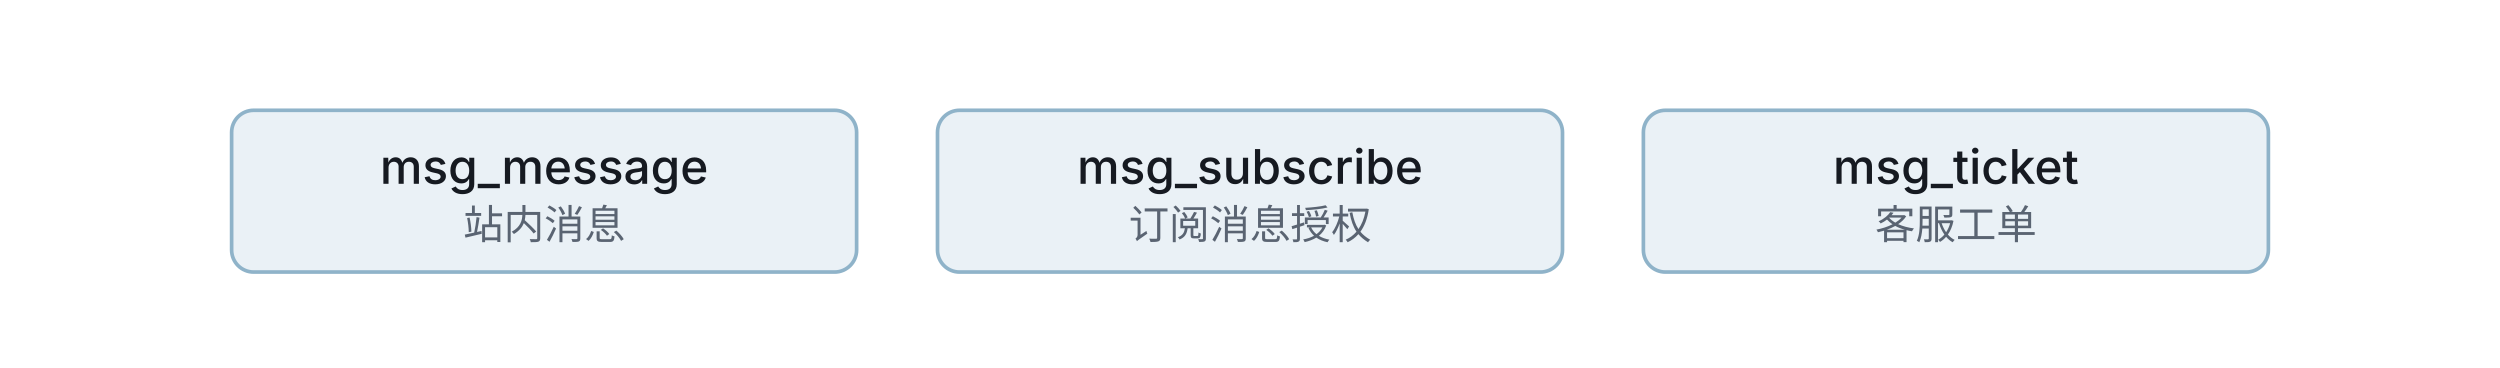
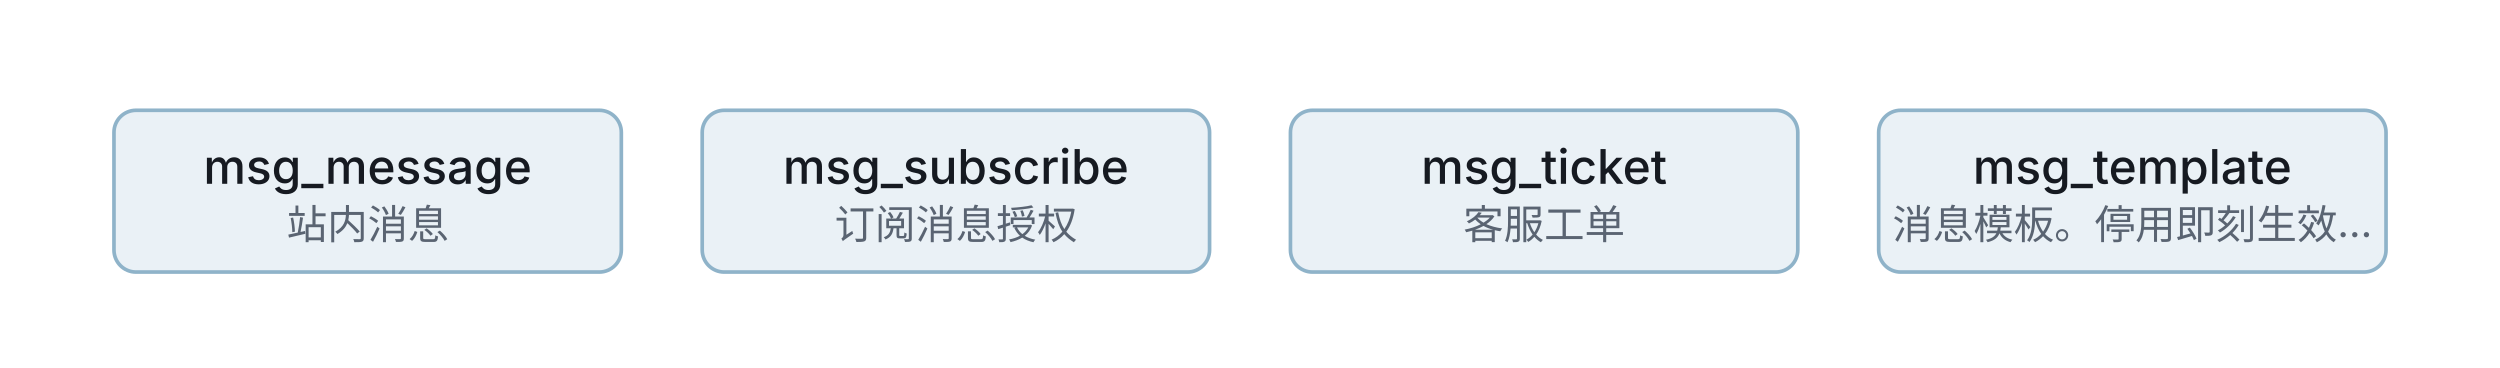
<svg xmlns="http://www.w3.org/2000/svg" width="680" height="100" viewBox="0 0 680 100" role="img" font-family="system-ui,-apple-system,'PingFang SC',sans-serif">
  <defs>
    <marker id="a" viewBox="0 0 10 10" refX="9" refY="5" markerWidth="6" markerHeight="6" orient="auto-start-reverse">
      <path d="M2 1L8 5L2 9" fill="none" stroke="#8A94A2" stroke-width="1.4" stroke-linecap="round" />
    </marker>
    <style>.n{font-weight:500;fill:#161A21}.s{font-size:11px;fill:#5A6472}
.l{font-size:10.5px;fill:#5A6472;paint-order:stroke;stroke:#F7F9FB;stroke-width:3.5;stroke-linejoin:round}.b{font-size:11px;fill:#5A6472;letter-spacing:.1em}
.ar{stroke:#8A94A2;stroke-width:1.3;fill:none}</style>
  </defs>
-   <rect x="63" y="30" width="170" height="44" rx="6" fill="#EAF1F6" stroke="#8FB3C9" />
-   <text class="n" x="148" y="50" text-anchor="middle" font-size="13">msg_message</text>
-   <text class="s" x="148" y="65" text-anchor="middle">站内消息</text>
-   <rect x="255" y="30" width="170" height="44" rx="6" fill="#EAF1F6" stroke="#8FB3C9" />
-   <text class="n" x="340" y="50" text-anchor="middle" font-size="13">msg_subscribe</text>
-   <text class="s" x="340" y="65" text-anchor="middle">订阅消息授权</text>
-   <rect x="447" y="30" width="170" height="44" rx="6" fill="#EAF1F6" stroke="#8FB3C9" />
-   <text class="n" x="532" y="50" text-anchor="middle" font-size="13">msg_ticket</text>
-   <text class="s" x="532" y="65" text-anchor="middle">客服工单</text>
+   <rect x="31" y="30" width="138" height="44" rx="6" fill="#EAF1F6" stroke="#8FB3C9" />
+   <text class="n" x="100" y="50" text-anchor="middle" font-size="13">msg_message</text>
+   <text class="s" x="100" y="65" text-anchor="middle">站内消息</text>
+   <rect x="191" y="30" width="138" height="44" rx="6" fill="#EAF1F6" stroke="#8FB3C9" />
+   <text class="n" x="260" y="50" text-anchor="middle" font-size="13">msg_subscribe</text>
+   <text class="s" x="260" y="65" text-anchor="middle">订阅消息授权</text>
+   <rect x="351" y="30" width="138" height="44" rx="6" fill="#EAF1F6" stroke="#8FB3C9" />
+   <text class="n" x="420" y="50" text-anchor="middle" font-size="13">msg_ticket</text>
+   <text class="s" x="420" y="65" text-anchor="middle">客服工单</text>
+   <rect x="511" y="30" width="138" height="44" rx="6" fill="#EAF1F6" stroke="#8FB3C9" />
+   <text class="n" x="580" y="50" text-anchor="middle" font-size="13">msg_template</text>
+   <text class="s" x="580" y="65" text-anchor="middle">消息模板。停用即刻生效…</text>
</svg>
